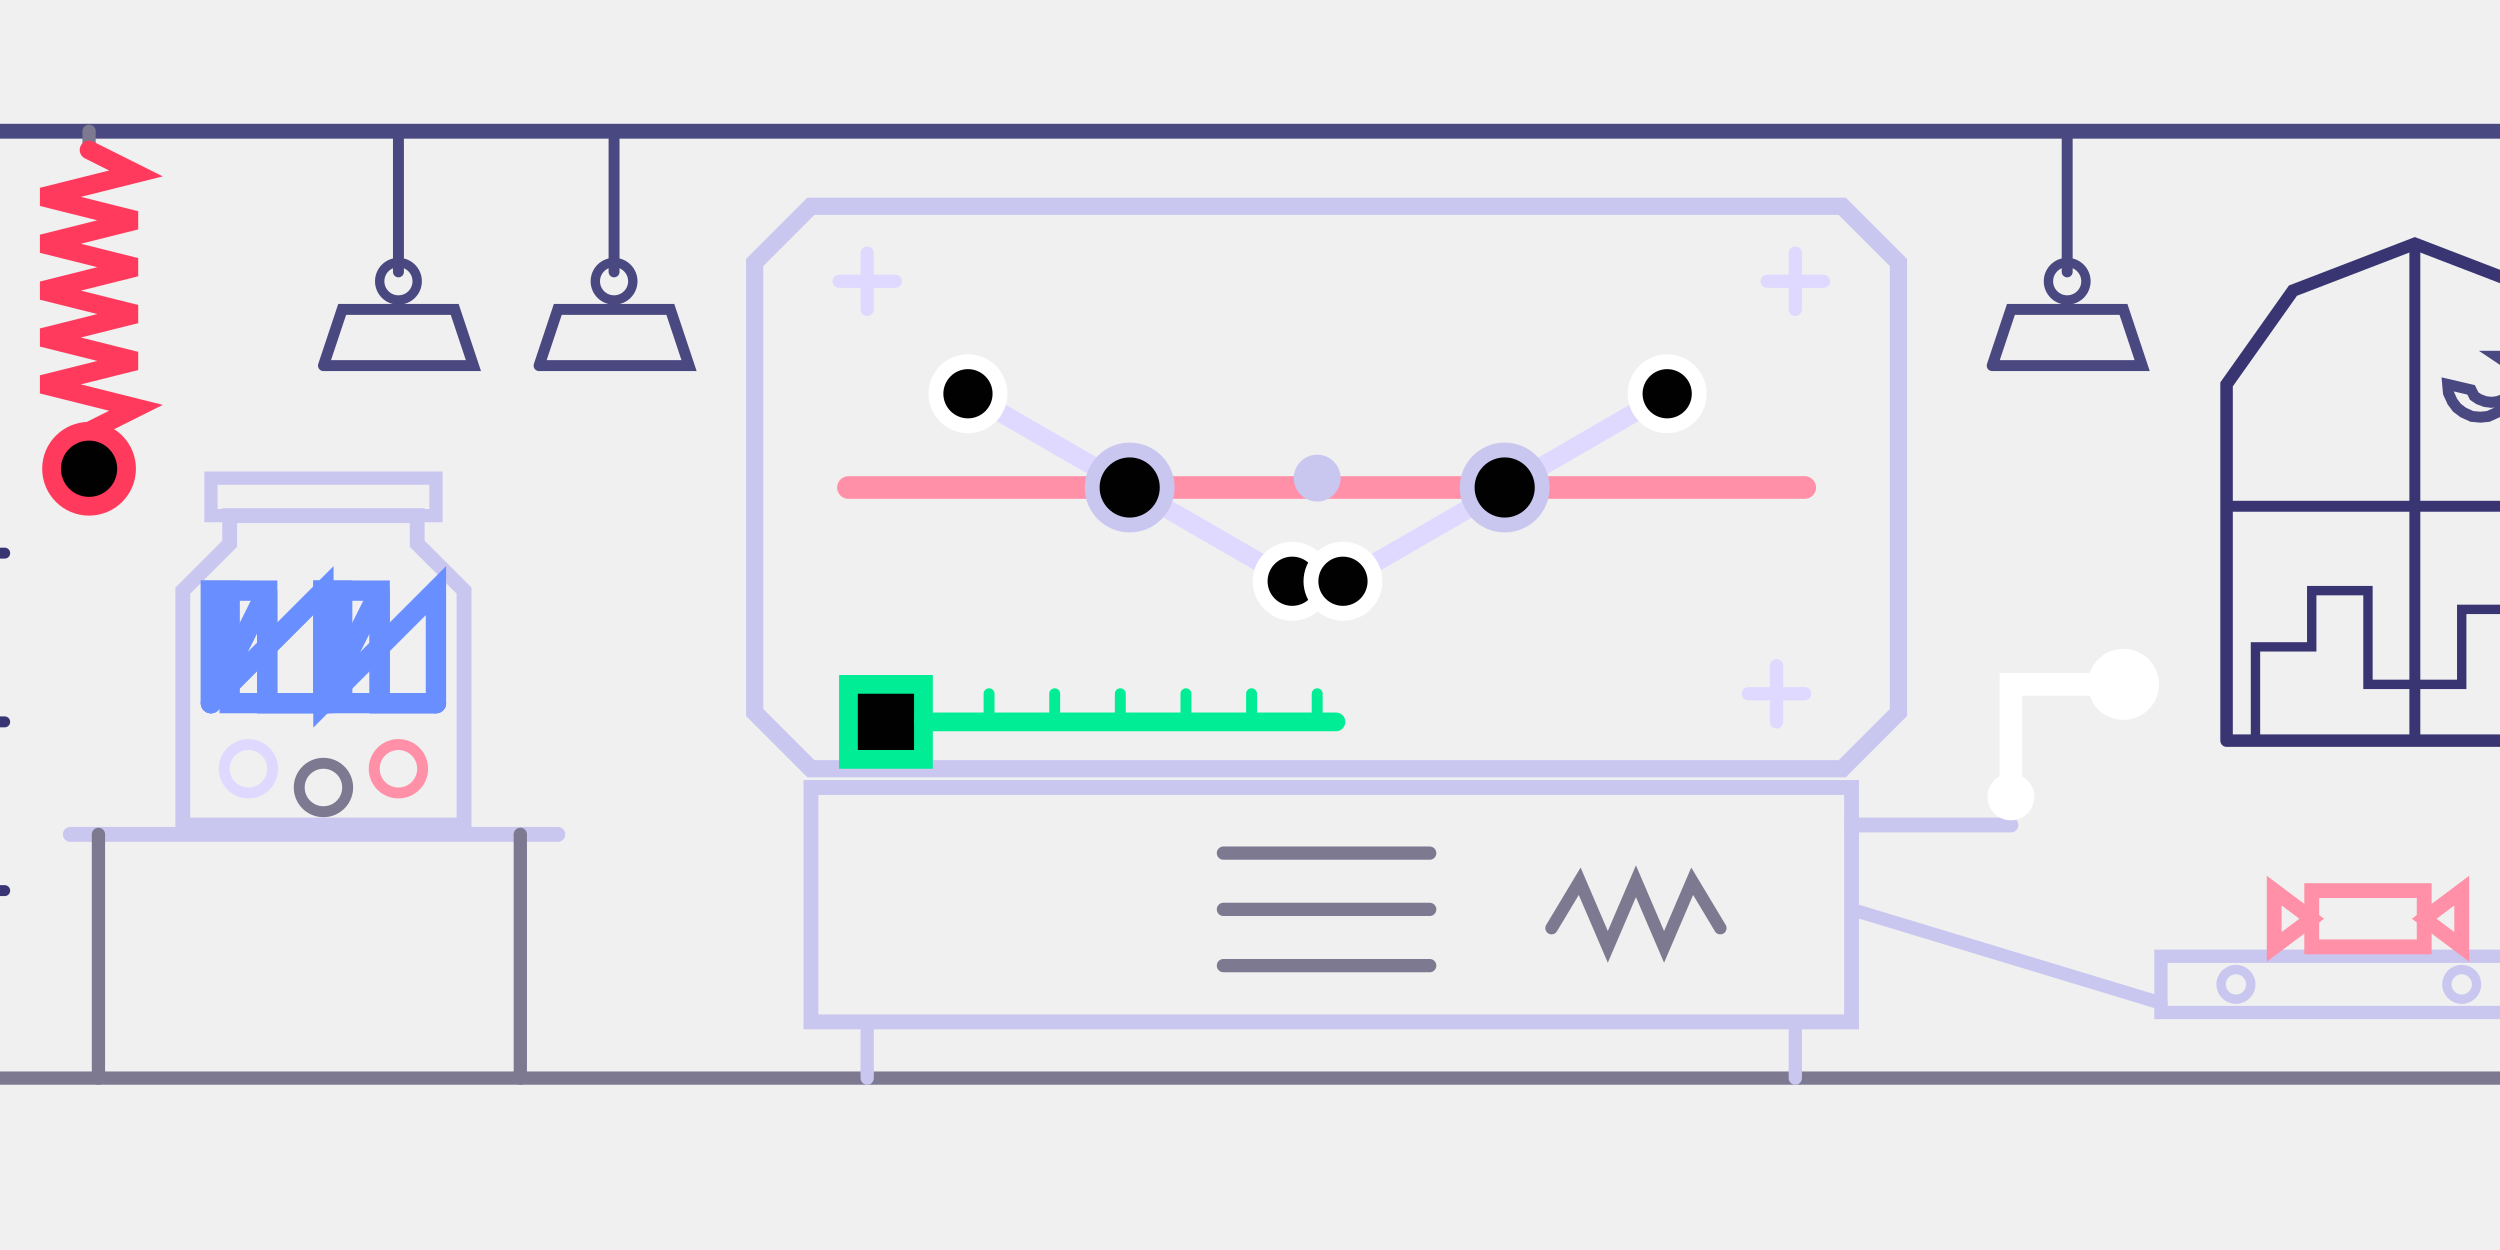
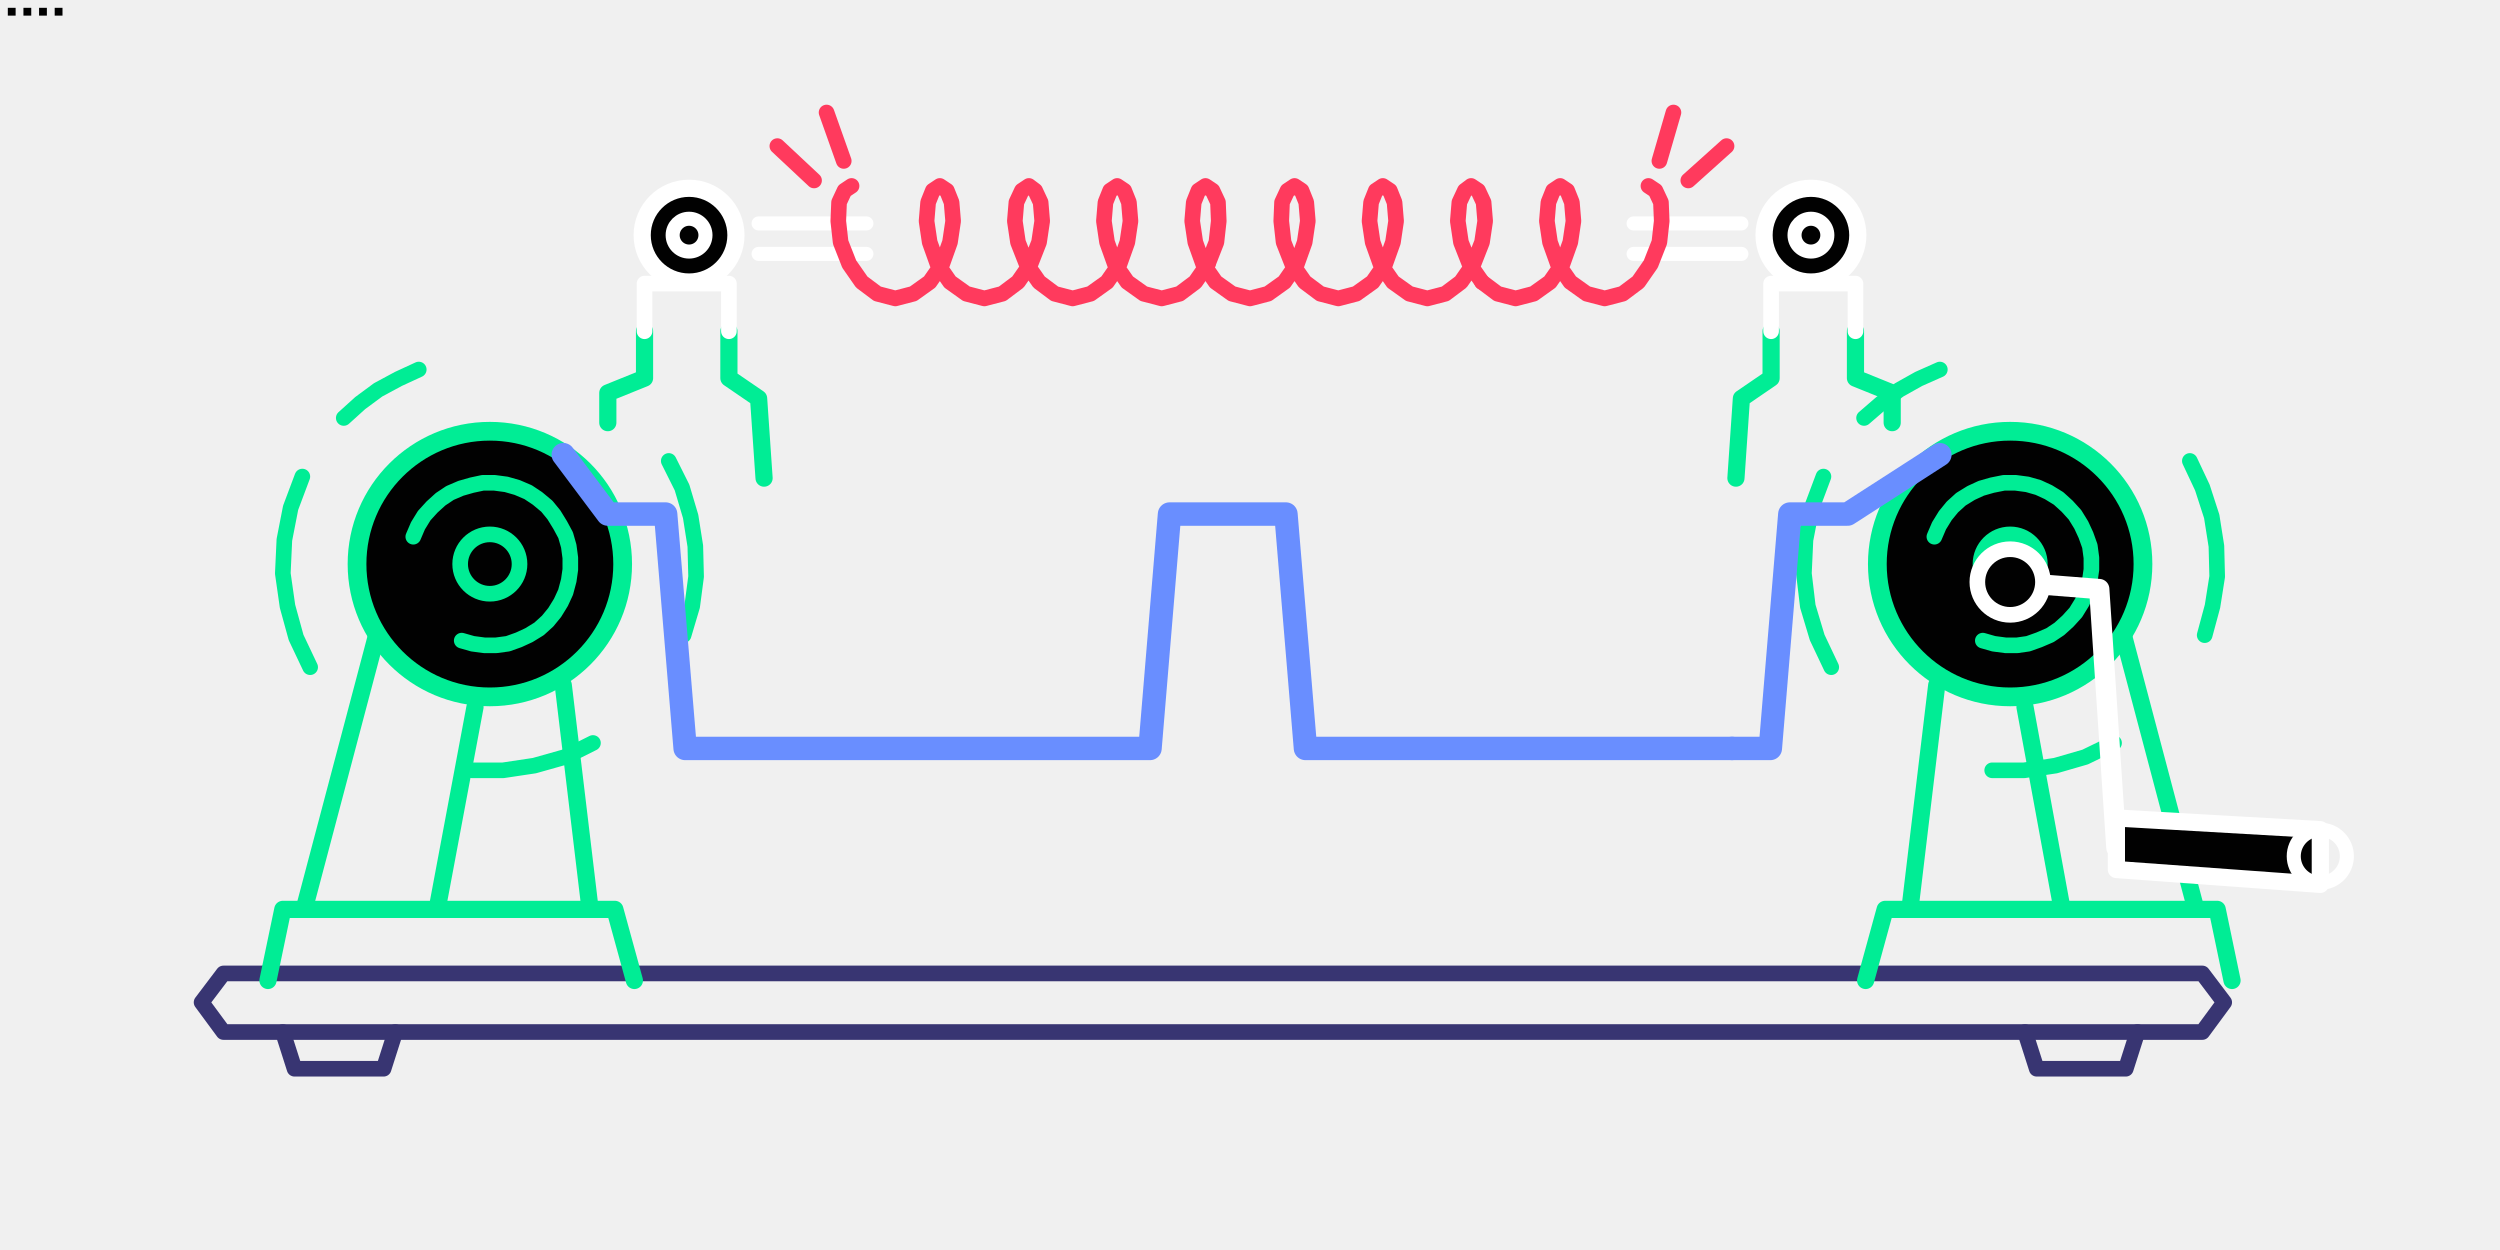
<svg xmlns="http://www.w3.org/2000/svg" version="1.1" id="Layer_1" x="0px" y="0px" width="320px" height="160px" viewBox="0 0 320 160">
-   <line x1="-21" y1="16.8" x2="363.1" y2="16.8" stroke="#4A4880" stroke-width="1.9" stroke-linecap="round" />
-   <polyline points="-21,34.8 -6.6,16.8" fill="none" stroke="#383572" stroke-width="1.4" stroke-linecap="round" />
-   <polyline points="363.1,34.8 348.7,16.8" fill="none" stroke="#383572" stroke-width="1.4" stroke-linecap="round" />
-   <line x1="339.1" y1="16.8" x2="339.1" y2="130.8" stroke="#383572" stroke-width="1.4" stroke-linecap="round" />
-   <line x1="51" y1="16.8" x2="51" y2="34.8" stroke="#4A4880" stroke-width="1.4" stroke-linecap="round" />
-   <polyline points="41.4,46.8 43.8,39.6 58.2,39.6 60.6,46.8 41.4,46.8" fill="none" stroke="#4A4880" stroke-width="1.4" stroke-linecap="round" />
-   <circle cx="51" cy="36" r="2.4" fill="none" stroke="#4A4880" stroke-width="1.2" />
-   <line x1="78.6" y1="16.8" x2="78.6" y2="34.8" stroke="#4A4880" stroke-width="1.4" stroke-linecap="round" />
-   <polyline points="69,46.8 71.4,39.6 85.8,39.6 88.2,46.8 69,46.8" fill="none" stroke="#4A4880" stroke-width="1.4" stroke-linecap="round" />
-   <circle cx="78.6" cy="36" r="2.4" fill="none" stroke="#4A4880" stroke-width="1.2" />
-   <line x1="264.6" y1="16.8" x2="264.6" y2="34.8" stroke="#4A4880" stroke-width="1.4" stroke-linecap="round" />
-   <polyline points="255,46.8 257.4,39.6 271.8,39.6 274.2,46.8 255,46.8" fill="none" stroke="#4A4880" stroke-width="1.4" stroke-linecap="round" />
-   <circle cx="264.6" cy="36" r="2.4" fill="none" stroke="#4A4880" stroke-width="1.2" />
-   <line x1="-21" y1="70.8" x2="0.6" y2="70.8" stroke="#383572" stroke-width="1.4" stroke-linecap="round" />
-   <line x1="341.5" y1="70.8" x2="363.1" y2="70.8" stroke="#383572" stroke-width="1.4" stroke-linecap="round" />
-   <line x1="-21" y1="92.4" x2="0.6" y2="92.4" stroke="#383572" stroke-width="1.4" stroke-linecap="round" />
-   <line x1="341.5" y1="92.4" x2="363.1" y2="92.4" stroke="#383572" stroke-width="1.4" stroke-linecap="round" />
-   <line x1="-21" y1="114" x2="0.6" y2="114" stroke="#383572" stroke-width="1.4" stroke-linecap="round" />
-   <line x1="341.5" y1="114" x2="363.1" y2="114" stroke="#383572" stroke-width="1.4" stroke-linecap="round" />
-   <path d="M-17.4 58.8 L-10.2 58.8 L-10.2 70.8 L-17.4 70.8 Z" fill="none" stroke="#383572" stroke-width="1.2" />
-   <path d="M-9 61.2 L-3 61.2 L-3 70.8 L-9 70.8 Z" fill="none" stroke="#383572" stroke-width="1.2" />
-   <path d="M345.1 80.4 L354.7 80.4 L354.7 92.4 L345.1 92.4 Z" fill="none" stroke="#383572" stroke-width="1.2" />
-   <path d="M345.1 102 L357.1 102 L357.1 114 L345.1 114 Z" fill="none" stroke="#383572" stroke-width="1.2" />
-   <polyline points="285,94.8 285,49.2 293.5,37.2 309.1,31.2 324.7,37.2 333.1,49.2 333.1,94.8 285,94.8" fill="none" stroke="#383572" stroke-width="1.6" stroke-linecap="round" />
-   <line x1="309.1" y1="31.2" x2="309.1" y2="94.8" stroke="#383572" stroke-width="1.4" stroke-linecap="round" />
-   <line x1="285" y1="64.8" x2="333.1" y2="64.8" stroke="#383572" stroke-width="1.4" stroke-linecap="round" />
-   <polyline points="288.7,94.8 288.7,82.8 295.9,82.8 295.9,75.6 303.1,75.6 303.1,87.6 315.1,87.6 315.1,78 324.7,78 324.7,94.8" fill="none" stroke="#383572" stroke-width="1.2" stroke-linecap="round" />
-   <path d="M319.6 45.6 L320.5 46.2 L321.1 47 L321.5 48.1 L321.7 49.2 L321.5 50.3 L321.1 51.4 L320.5 52.2 L319.6 52.8 L318.5 53.3 L317.5 53.4 L316.4 53.3 L315.3 52.8 L314.5 52.2 L313.9 51.4 L313.4 50.3 L313.3 49.2 L316.3 49.9 L316.7 50.7 L317.3 51.1 L318.1 51.4 L318.9 51.5 L319.7 51.4 L320.5 51.1 L321.2 50.7 L321.7 49.9 L322 49.2 L322.1 48.4 L322 47.5 L321.7 46.8 L321.2 46.1 L320.5 45.6 Z" fill="none" stroke="#4A4880" stroke-width="1.4" />
-   <line x1="-21" y1="138" x2="363.1" y2="138" stroke="#7C7990" stroke-width="1.7" stroke-linecap="round" />
-   <line x1="9" y1="106.8" x2="71.4" y2="106.8" stroke="#C9C6F0" stroke-width="1.9" stroke-linecap="round" />
-   <line x1="12.6" y1="106.8" x2="12.6" y2="138" stroke="#7C7990" stroke-width="1.7" stroke-linecap="round" />
-   <line x1="66.6" y1="106.8" x2="66.6" y2="138" stroke="#7C7990" stroke-width="1.7" stroke-linecap="round" />
-   <g id="jar">
-     <path d="M23.4 105.6 L23.4 75.6 L29.4 69.6 L29.4 66 L53.4 66 L53.4 69.6 L59.4 75.6 L59.4 105.6 Z" fill="none" stroke="#C9C6F0" stroke-width="1.9" />
-     <path d="M27 61.2 L55.8 61.2 L55.8 66 L27 66 Z" fill="none" stroke="#C9C6F0" stroke-width="1.7" />
-     <circle cx="31.8" cy="98.4" r="3.1" fill="none" stroke="#DFD9FF" stroke-width="1.4" />
-     <circle cx="41.4" cy="100.8" r="3.1" fill="none" stroke="#7C7990" stroke-width="1.4" />
-     <circle cx="51" cy="98.4" r="3.1" fill="none" stroke="#FF90A7" stroke-width="1.4" />
-     <g id="knob0">
-       <g id="wave0">
-         <polyline points="27,90 41.4,75.6 41.4,90 55.8,75.6 55.8,90" fill="none" stroke="#698EFF" stroke-width="2.6" stroke-linecap="round" />
-       </g>
-       <g id="wave1">
-         <polyline points="27,90 27,75.6 34.2,75.6 34.2,90 41.4,90 41.4,75.6 48.6,75.6 48.6,90 55.8,90" fill="none" stroke="#698EFF" stroke-width="2.6" stroke-linecap="round" />
-       </g>
-       <g id="wave2">
-         <polyline points="27,90 27,75.6 29.4,75.6 29.4,90 41.4,90 41.4,75.6 43.8,75.6 43.8,90 55.8,90" fill="none" stroke="#698EFF" stroke-width="2.6" stroke-linecap="round" />
-       </g>
-       <g id="wave3">
-         <polyline points="27,90 34.2,75.6 34.2,90 41.4,90 48.6,75.6 48.6,90 55.8,90" fill="none" stroke="#698EFF" stroke-width="2.6" stroke-linecap="round" />
-       </g>
-     </g>
+   <path d="M28.6 124.6 L281.9 124.6 L284.7 128.3 L281.9 132.1 L28.6 132.1 L25.8 128.3 Z" fill="none" stroke="#383572" stroke-width="2" stroke-linejoin="round" />
+   <polyline points="36.2,132.1 37.7,136.8 49.1,136.8 50.6,132.1" fill="none" stroke="#383572" stroke-width="2" stroke-linecap="round" stroke-linejoin="round" />
+   <polyline points="259.2,132.1 260.7,136.8 272.1,136.8 273.6,132.1" fill="none" stroke="#383572" stroke-width="2" stroke-linecap="round" stroke-linejoin="round" />
+   <polyline points="48.5,80.2 39,116.1" fill="none" stroke="#00ED95" stroke-width="2.2" stroke-linecap="round" stroke-linejoin="round" />
+   <polyline points="72.1,87.7 75.5,116.1" fill="none" stroke="#00ED95" stroke-width="2.2" stroke-linecap="round" stroke-linejoin="round" />
+   <polyline points="60.8,90.5 56,116.1" fill="none" stroke="#00ED95" stroke-width="2.2" stroke-linecap="round" stroke-linejoin="round" />
+   <polyline points="34.3,125.5 36.2,116.4 78.7,116.4 81.2,125.5" fill="none" stroke="#00ED95" stroke-width="2.2" stroke-linecap="round" stroke-linejoin="round" />
+   <polyline points="77.8,54.1 77.8,50.3 82.5,48.4 82.5,42.4" fill="none" stroke="#00ED95" stroke-width="2.2" stroke-linecap="round" stroke-linejoin="round" />
+   <polyline points="93.3,42.4 93.3,48.4 97.1,51 97.8,61.2" fill="none" stroke="#00ED95" stroke-width="2.2" stroke-linecap="round" stroke-linejoin="round" />
+   <polyline points="82.5,42.4 82.5,36.3 93.3,36.3 93.3,42.4" fill="none" stroke="#FFFFFF" stroke-width="2" stroke-linecap="round" stroke-linejoin="round" />
+   <circle cx="88.2" cy="30.1" r="6" fill="#010101" stroke="#FFFFFF" stroke-width="2.2" />
+   <circle cx="88.2" cy="30.1" r="2.1" fill="none" stroke="#FFFFFF" stroke-width="1.8" />
+   <polyline points="271.5,80.2 281,116.1" fill="none" stroke="#00ED95" stroke-width="2.2" stroke-linecap="round" stroke-linejoin="round" />
+   <polyline points="247.9,87.7 244.5,116.1" fill="none" stroke="#00ED95" stroke-width="2.2" stroke-linecap="round" stroke-linejoin="round" />
+   <polyline points="259.2,90.5 263.9,116.1" fill="none" stroke="#00ED95" stroke-width="2.2" stroke-linecap="round" stroke-linejoin="round" />
+   <polyline points="285.7,125.5 283.8,116.4 241.3,116.4 238.8,125.5" fill="none" stroke="#00ED95" stroke-width="2.2" stroke-linecap="round" stroke-linejoin="round" />
+   <polyline points="242.2,54.1 242.2,50.3 237.5,48.4 237.5,42.4" fill="none" stroke="#00ED95" stroke-width="2.2" stroke-linecap="round" stroke-linejoin="round" />
+   <polyline points="226.7,42.4 226.7,48.4 222.9,51 222.2,61.2" fill="none" stroke="#00ED95" stroke-width="2.2" stroke-linecap="round" stroke-linejoin="round" />
+   <polyline points="237.5,42.4 237.5,36.3 226.7,36.3 226.7,42.4" fill="none" stroke="#FFFFFF" stroke-width="2" stroke-linecap="round" stroke-linejoin="round" />
+   <circle cx="231.8" cy="30.1" r="6" fill="#010101" stroke="#FFFFFF" stroke-width="2.2" />
+   <circle cx="231.8" cy="30.1" r="2.1" fill="none" stroke="#FFFFFF" stroke-width="1.8" />
+   <g id="roll0">
+     <circle cx="62.7" cy="72.2" r="17" fill="#010101" stroke="#00ED95" stroke-width="2.4" />
+     <polyline points="52.9,68.7 53.5,67.3 54.3,66 55.3,64.9 56.4,63.9 57.6,63.1 59,62.5 60.4,62.1 61.8,61.8 63.3,61.8 64.8,62 66.2,62.4 67.6,63 68.8,63.8 70,64.8 70.9,65.9 71.7,67.2 72.4,68.5 72.8,69.9 73,71.4 73,72.9 72.8,74.3 72.4,75.8 71.8,77.1 71,78.4 70.1,79.5 69,80.5 67.7,81.3 66.4,81.9 65,82.4 63.5,82.6 62,82.6 60.5,82.4 59.1,82" fill="none" stroke="#00ED95" stroke-width="2" stroke-linecap="round" stroke-linejoin="round" />
+     <circle cx="62.7" cy="72.2" r="3.8" fill="none" stroke="#00ED95" stroke-width="2" />
+     <polyline points="39.7,85.4 37.9,81.6 36.8,77.6 36.2,73.4 36.4,69.1 37.2,65 38.7,61" fill="none" stroke="#00ED95" stroke-width="2" stroke-linecap="round" stroke-linejoin="round" />
+     <polyline points="44,53.5 46.1,51.6 48.4,49.9 51,48.5 53.6,47.3" fill="none" stroke="#00ED95" stroke-width="2" stroke-linecap="round" stroke-linejoin="round" />
+     <polyline points="85.6,59 87.3,62.4 88.4,66.1 89,69.9 89.1,73.8 88.6,77.6 87.5,81.3" fill="none" stroke="#00ED95" stroke-width="2" stroke-linecap="round" stroke-linejoin="round" />
+     <polyline points="75.9,95.1 72.3,96.9 68.4,98 64.4,98.6 60.4,98.6" fill="none" stroke="#00ED95" stroke-width="2" stroke-linecap="round" stroke-linejoin="round" />
  </g>
-   <line x1="11.4" y1="16.8" x2="11.4" y2="19.2" stroke="#7C7990" stroke-width="1.7" stroke-linecap="round" />
-   <g id="knob3">
-     <polyline points="11.4,19.2 17.4,22.2 5.4,25.2 17.4,28.2 5.4,31.2 17.4,34.2 5.4,37.2 17.4,40.2 5.4,43.2 17.4,46.2 5.4,49.2 17.4,52.2 11.4,55.2" fill="none" stroke="#FF3A5D" stroke-width="2.4" stroke-linecap="round" />
+   <g id="roll1">
+     <circle cx="257.3" cy="72.2" r="17" fill="#010101" stroke="#00ED95" stroke-width="2.4" />
+     <polyline points="247.6,68.7 248.2,67.3 249,66 249.9,64.9 251,63.9 252.3,63.1 253.6,62.5 255,62.1 256.5,61.8 258,61.8 259.5,62 260.9,62.4 262.2,63 263.5,63.8 264.6,64.8 265.6,65.9 266.4,67.2 267,68.5 267.5,69.9 267.7,71.4 267.7,72.9 267.5,74.3 267.1,75.8 266.5,77.1 265.7,78.4 264.7,79.5 263.6,80.5 262.4,81.3 261,81.9 259.6,82.4 258.2,82.6 256.7,82.6 255.2,82.4 253.8,82" fill="none" stroke="#00ED95" stroke-width="2" stroke-linecap="round" stroke-linejoin="round" />
+     <circle cx="257.3" cy="72.2" r="3.8" fill="none" stroke="#00ED95" stroke-width="2" />
+     <polyline points="234.4,85.4 232.6,81.6 231.4,77.6 230.9,73.4 231.1,69.1 231.9,65 233.4,61" fill="none" stroke="#00ED95" stroke-width="2" stroke-linecap="round" stroke-linejoin="round" />
+     <polyline points="238.6,53.5 240.8,51.6 243.1,49.9 245.6,48.5 248.3,47.3" fill="none" stroke="#00ED95" stroke-width="2" stroke-linecap="round" stroke-linejoin="round" />
+     <polyline points="280.3,59 281.9,62.4 283.1,66.1 283.7,69.9 283.8,73.8 283.2,77.6 282.2,81.3" fill="none" stroke="#00ED95" stroke-width="2" stroke-linecap="round" stroke-linejoin="round" />
+     <polyline points="270.6,95.1 266.9,96.9 263.1,98 259.1,98.6 255,98.6" fill="none" stroke="#00ED95" stroke-width="2" stroke-linecap="round" stroke-linejoin="round" />
  </g>
-   <g id="bob">
-     <circle cx="11.4" cy="60" r="4.8" fill="#010101" stroke="#FF3A5D" stroke-width="2.4" />
+   <line x1="97.1" y1="28.6" x2="110.9" y2="28.6" stroke="#FFFFFF" stroke-width="1.8" stroke-linecap="round" />
+   <line x1="97.1" y1="32.5" x2="110.9" y2="32.5" stroke="#FFFFFF" stroke-width="1.8" stroke-linecap="round" />
+   <line x1="209.1" y1="28.6" x2="222.9" y2="28.6" stroke="#FFFFFF" stroke-width="1.8" stroke-linecap="round" />
+   <line x1="209.1" y1="32.5" x2="222.9" y2="32.5" stroke="#FFFFFF" stroke-width="1.8" stroke-linecap="round" />
+   <g id="spring">
+     <polyline points="109,23.8 108.1,24.4 107.4,25.9 107.3,28.3 107.6,31 108.7,33.8 110.3,36.1 112.3,37.6 114.6,38.2 116.9,37.6 119,36.1 120.6,33.8 121.6,31 122,28.3 121.8,25.9 121.2,24.4 120.3,23.8 119.4,24.4 118.8,25.9 118.6,28.3 119,31 120,33.8 121.6,36.1 123.7,37.6 126,38.2 128.3,37.6 130.3,36.1 131.9,33.8 133,31 133.4,28.3 133.2,25.9 132.5,24.4 131.7,23.8 130.8,24.4 130.1,25.9 129.9,28.3 130.3,31 131.4,33.8 133,36.1 135,37.6 137.3,38.2 139.6,37.6 141.7,36.1 143.3,33.8 144.3,31 144.7,28.3 144.5,25.9 143.9,24.4 143,23.8 142.1,24.4 141.5,25.9 141.3,28.3 141.7,31 142.7,33.8 144.3,36.1 146.4,37.6 148.7,38.2 151,37.6 153,36.1 154.6,33.8" fill="none" stroke="#FF3A5D" stroke-width="2" stroke-linecap="round" stroke-linejoin="round" />
+     <polyline points="154.6,33.8 155.7,31 156,28.3 155.9,25.9 155.2,24.4 154.3,23.8 153.4,24.4 152.8,25.9 152.6,28.3 153,31 154,33.8 155.6,36.1 157.7,37.6 160,38.2 162.3,37.6 164.4,36.1 166,33.8 167,31 167.4,28.3 167.2,25.9 166.6,24.4 165.7,23.8 164.8,24.4 164.1,25.9 164,28.3 164.3,31 165.4,33.8 167,36.1 169,37.6 171.3,38.2 173.6,37.6 175.7,36.1 177.3,33.8 178.3,31 178.7,28.3 178.5,25.9 177.9,24.4 177,23.8 176.1,24.4 175.5,25.9 175.3,28.3 175.7,31 176.7,33.8 178.3,36.1 180.4,37.6 182.7,38.2 185,37.6 187,36.1 188.6,33.8 189.7,31 190.1,28.3 189.9,25.9 189.2,24.4 188.3,23.8 187.5,24.4 186.8,25.9 186.6,28.3 187,31 188.1,33.8 189.7,36.1" fill="none" stroke="#FF3A5D" stroke-width="2" stroke-linecap="round" stroke-linejoin="round" />
+     <polyline points="189.7,36.1 191.7,37.6 194,38.2 196.3,37.6 198.4,36.1 200,33.8 201,31 201.4,28.3 201.2,25.9 200.6,24.4 199.7,23.8 198.8,24.4 198.2,25.9 198,28.3 198.4,31 199.4,33.8 201,36.1 203.1,37.6 205.4,38.2 207.7,37.6 209.7,36.1 211.3,33.8 212.4,31 212.7,28.3 212.6,25.9 211.9,24.4 211,23.8" fill="none" stroke="#FF3A5D" stroke-width="2" stroke-linecap="round" stroke-linejoin="round" />
  </g>
-   <path d="M103.8 26.4 L235.8 26.4 L243 33.6 L243 91.2 L235.8 98.4 L103.8 98.4 L96.6 91.2 L96.6 33.6 Z" fill="none" stroke="#C9C6F0" stroke-width="2.2" />
+   <g id="spark">
+     <line x1="99.5" y1="18.7" x2="104.2" y2="23.1" stroke="#FF3A5D" stroke-width="2" stroke-linecap="round" />
+     <line x1="105.8" y1="14.4" x2="108" y2="20.6" stroke="#FF3A5D" stroke-width="2" stroke-linecap="round" />
+     <line x1="221" y1="18.7" x2="216.1" y2="23.1" stroke="#FF3A5D" stroke-width="2" stroke-linecap="round" />
+     <line x1="214.2" y1="14.4" x2="212.4" y2="20.6" stroke="#FF3A5D" stroke-width="2" stroke-linecap="round" />
+   </g>
  <g id="ribbon">
-     <line x1="108.6" y1="62.4" x2="231" y2="62.4" stroke="#FF90A7" stroke-width="2.9" stroke-linecap="round" />
+     <polyline points="72.1,58.2 77.8,65.8 80.3,65.8 82.7,65.8 85.2,65.8 87.7,95.8 90.2,95.8 92.7,95.8 95.1,95.8 97.6,95.8 100.1,95.8 102.6,95.8 105.1,95.8 107.6,95.8 110,95.8 112.5,95.8 115,95.8 117.5,95.8 120,95.8 122.4,95.8 124.9,95.8 127.4,95.8 129.9,95.8 132.4,95.8 134.8,95.8 137.3,95.8 139.8,95.8 142.3,95.8 144.8,95.8 147.2,95.8 149.7,65.8 152.2,65.8 154.7,65.8 157.2,65.8 159.6,65.8 162.1,65.8 164.6,65.8 167.1,95.8 169.6,95.8 172,95.8 174.5,95.8 177,95.8 179.5,95.8 182,95.8 184.5,95.8 186.9,95.8 189.4,95.8 191.9,95.8 194.4,95.8 196.9,95.8 199.3,95.8 201.8,95.8 204.3,95.8 206.8,95.8 209.3,95.8 211.7,95.8 214.2,95.8 216.7,95.8 219.2,95.8 221.7,95.8" fill="none" stroke="#698EFF" stroke-width="3" stroke-linecap="round" stroke-linejoin="round" />
+     <polyline points="221.7,95.8 224.1,95.8 226.6,95.8 229.1,65.8 231.6,65.8 234.1,65.8 236.5,65.8 248.3,58.2" fill="none" stroke="#698EFF" stroke-width="3" stroke-linecap="round" stroke-linejoin="round" />
  </g>
-   <g id="arm0">
-     <line x1="123.9" y1="50.4" x2="165.4" y2="74.4" stroke="#DFD9FF" stroke-width="2.4" stroke-linecap="round" />
-     <circle cx="123.9" cy="50.4" r="4.1" fill="#010101" stroke="#FFFFFF" stroke-width="1.9" />
-     <circle cx="165.4" cy="74.4" r="4.1" fill="#010101" stroke="#FFFFFF" stroke-width="1.9" />
-     <circle cx="144.6" cy="62.4" r="4.8" fill="#010101" stroke="#C9C6F0" stroke-width="1.9" />
+   <g id="crank">
+     <polyline points="257.3,74.5 268.7,75.4 270.9,108.5" fill="none" stroke="#FFFFFF" stroke-width="2.6" stroke-linecap="round" stroke-linejoin="round" />
+     <path d="M270.9 104.7 L297 106.2 L297 113.2 L270.9 111.3 Z" fill="#010101" stroke="#FFFFFF" stroke-width="2.2" stroke-linejoin="round" />
+     <circle cx="297" cy="109.6" r="3.4" fill="none" stroke="#FFFFFF" stroke-width="1.8" />
+     <circle cx="257.3" cy="74.5" r="4.2" fill="#010101" stroke="#FFFFFF" stroke-width="2" />
  </g>
-   <g id="arm1">
-     <line x1="171.9" y1="74.4" x2="213.4" y2="50.4" stroke="#DFD9FF" stroke-width="2.4" stroke-linecap="round" />
-     <circle cx="171.9" cy="74.4" r="4.1" fill="#010101" stroke="#FFFFFF" stroke-width="1.9" />
-     <circle cx="213.4" cy="50.4" r="4.1" fill="#010101" stroke="#FFFFFF" stroke-width="1.9" />
-     <circle cx="192.6" cy="62.4" r="4.8" fill="#010101" stroke="#C9C6F0" stroke-width="1.9" />
-   </g>
-   <circle cx="168.6" cy="61.2" r="2.4" fill="#C9C6F0" stroke="#C9C6F0" stroke-width="1.2" />
-   <g id="sparkle">
-     <line x1="107.4" y1="36" x2="114.6" y2="36" stroke="#DFD9FF" stroke-width="1.7" stroke-linecap="round" />
-     <line x1="111" y1="32.4" x2="111" y2="39.6" stroke="#DFD9FF" stroke-width="1.7" stroke-linecap="round" />
-     <line x1="226.2" y1="36" x2="233.4" y2="36" stroke="#DFD9FF" stroke-width="1.7" stroke-linecap="round" />
-     <line x1="229.8" y1="32.4" x2="229.8" y2="39.6" stroke="#DFD9FF" stroke-width="1.7" stroke-linecap="round" />
-     <line x1="223.8" y1="88.8" x2="231" y2="88.8" stroke="#DFD9FF" stroke-width="1.7" stroke-linecap="round" />
-     <line x1="227.4" y1="85.2" x2="227.4" y2="92.4" stroke="#DFD9FF" stroke-width="1.7" stroke-linecap="round" />
-   </g>
-   <g id="knob1">
-     <path d="M108.6 87.6 L118.2 87.6 L118.2 97.2 L108.6 97.2 Z" fill="#010101" stroke="#00ED95" stroke-width="2.4" />
-     <line x1="118.2" y1="92.4" x2="171" y2="92.4" stroke="#00ED95" stroke-width="2.4" stroke-linecap="round" />
-     <line x1="126.6" y1="92.4" x2="126.6" y2="88.8" stroke="#00ED95" stroke-width="1.4" stroke-linecap="round" />
-     <line x1="135" y1="92.4" x2="135" y2="88.8" stroke="#00ED95" stroke-width="1.4" stroke-linecap="round" />
-     <line x1="143.4" y1="92.4" x2="143.4" y2="88.8" stroke="#00ED95" stroke-width="1.4" stroke-linecap="round" />
-     <line x1="151.8" y1="92.4" x2="151.8" y2="88.8" stroke="#00ED95" stroke-width="1.4" stroke-linecap="round" />
-     <line x1="160.2" y1="92.4" x2="160.2" y2="88.8" stroke="#00ED95" stroke-width="1.4" stroke-linecap="round" />
-     <line x1="168.6" y1="92.4" x2="168.6" y2="88.8" stroke="#00ED95" stroke-width="1.4" stroke-linecap="round" />
-   </g>
-   <path d="M103.8 100.8 L237 100.8 L237 130.8 L103.8 130.8 Z" fill="none" stroke="#C9C6F0" stroke-width="1.9" />
-   <line x1="156.6" y1="109.2" x2="183" y2="109.2" stroke="#7C7990" stroke-width="1.7" stroke-linecap="round" />
-   <line x1="156.6" y1="116.4" x2="183" y2="116.4" stroke="#7C7990" stroke-width="1.7" stroke-linecap="round" />
-   <line x1="156.6" y1="123.6" x2="183" y2="123.6" stroke="#7C7990" stroke-width="1.7" stroke-linecap="round" />
-   <polyline points="198.6,118.8 202.2,112.8 205.8,121.2 209.4,112.8 213,121.2 216.6,112.8 220.2,118.8" fill="none" stroke="#7C7990" stroke-width="1.6" stroke-linecap="round" />
-   <line x1="111" y1="130.8" x2="111" y2="138" stroke="#C9C6F0" stroke-width="1.7" stroke-linecap="round" />
-   <line x1="229.8" y1="130.8" x2="229.8" y2="138" stroke="#C9C6F0" stroke-width="1.7" stroke-linecap="round" />
-   <line x1="237" y1="105.6" x2="257.4" y2="105.6" stroke="#C9C6F0" stroke-width="1.9" stroke-linecap="round" />
-   <g id="knob2">
-     <polyline points="257.4,102 257.4,87.6 269.4,87.6" fill="none" stroke="#FFFFFF" stroke-width="2.9" stroke-linecap="round" />
-     <circle cx="271.8" cy="87.6" r="3.6" fill="#FFFFFF" stroke="#FFFFFF" stroke-width="1.9" />
-     <circle cx="257.4" cy="102" r="2.4" fill="#FFFFFF" stroke="#FFFFFF" stroke-width="1.2" />
-   </g>
-   <line x1="237" y1="116.4" x2="276.6" y2="128.4" stroke="#C9C6F0" stroke-width="1.7" stroke-linecap="round" />
-   <path d="M276.6 122.4 L363.1 122.4 L363.1 129.6 L276.6 129.6 Z" fill="none" stroke="#C9C6F0" stroke-width="1.7" />
-   <circle cx="286.2" cy="126" r="1.9" fill="none" stroke="#C9C6F0" stroke-width="1.2" />
-   <circle cx="315.1" cy="126" r="1.9" fill="none" stroke="#C9C6F0" stroke-width="1.2" />
-   <circle cx="343.9" cy="126" r="1.9" fill="none" stroke="#C9C6F0" stroke-width="1.2" />
-   <g id="wrapper">
-     <path d="M295.9 114 L310.3 114 L310.3 121.2 L295.9 121.2 Z" fill="none" stroke="#FF90A7" stroke-width="1.9" />
-     <path d="M295.9 117.6 L291.1 114 L291.1 121.2 Z" fill="none" stroke="#FF90A7" stroke-width="1.9" />
-     <path d="M310.3 117.6 L315.1 114 L315.1 121.2 Z" fill="none" stroke="#FF90A7" stroke-width="1.9" />
-     <path d="M329.5 114 L343.9 114 L343.9 121.2 L329.5 121.2 Z" fill="none" stroke="#DFD9FF" stroke-width="1.9" />
-     <path d="M329.5 117.6 L324.7 114 L324.7 121.2 Z" fill="none" stroke="#DFD9FF" stroke-width="1.9" />
-     <path d="M343.9 117.6 L348.7 114 L348.7 121.2 Z" fill="none" stroke="#DFD9FF" stroke-width="1.9" />
-   </g>
-   <line id="bar0" x1="-19.2" y1="-10.8" x2="-19.2" y2="-12" stroke="#010101" stroke-width="1.2" />
-   <line id="bar1" x1="-16.8" y1="-10.8" x2="-16.8" y2="-12" stroke="#010101" stroke-width="1.2" />
-   <line id="bar2" x1="-14.4" y1="-10.8" x2="-14.4" y2="-12" stroke="#010101" stroke-width="1.2" />
-   <line id="bar3" x1="-12" y1="-10.8" x2="-12" y2="-12" stroke="#010101" stroke-width="1.2" />
+   <line id="bar0" x1="1.5" y1="2" x2="1.5" y2="1" stroke="#010101" stroke-width="1" />
+   <line id="bar1" x1="3.5" y1="2" x2="3.5" y2="1" stroke="#010101" stroke-width="1" />
+   <line id="bar2" x1="5.5" y1="2" x2="5.5" y2="1" stroke="#010101" stroke-width="1" />
+   <line id="bar3" x1="7.5" y1="2" x2="7.5" y2="1" stroke="#010101" stroke-width="1" />
</svg>
